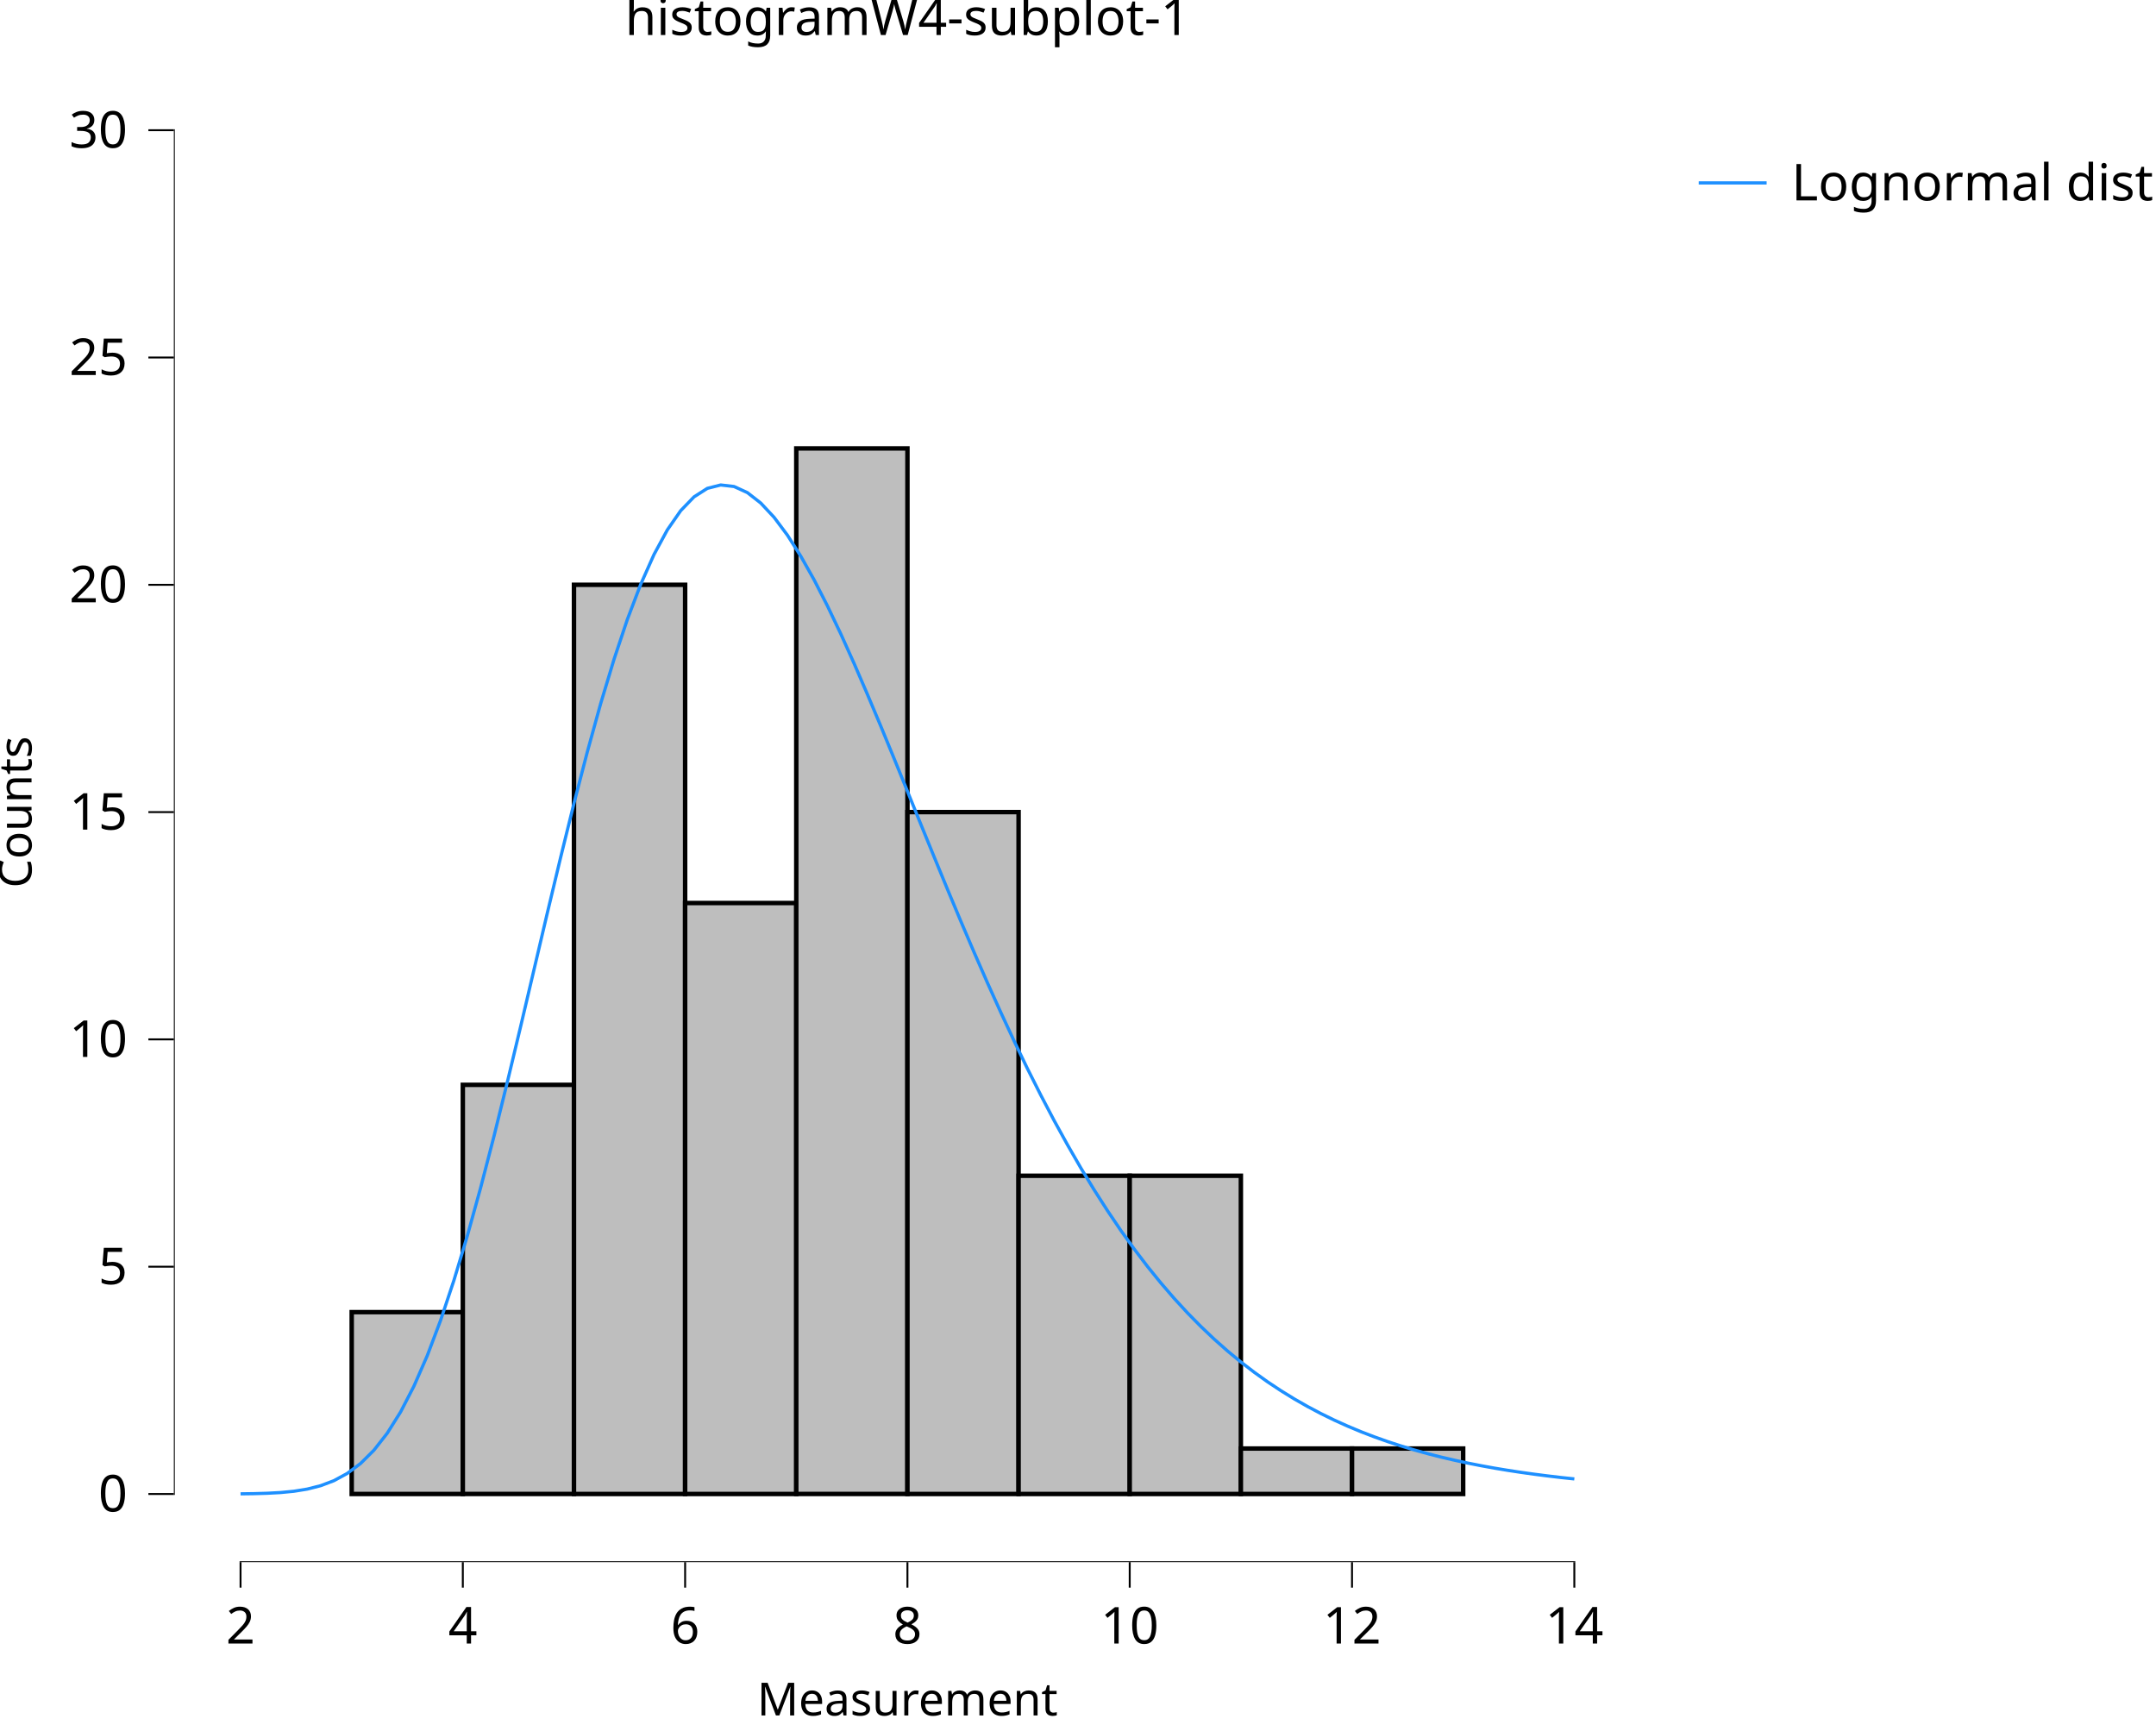
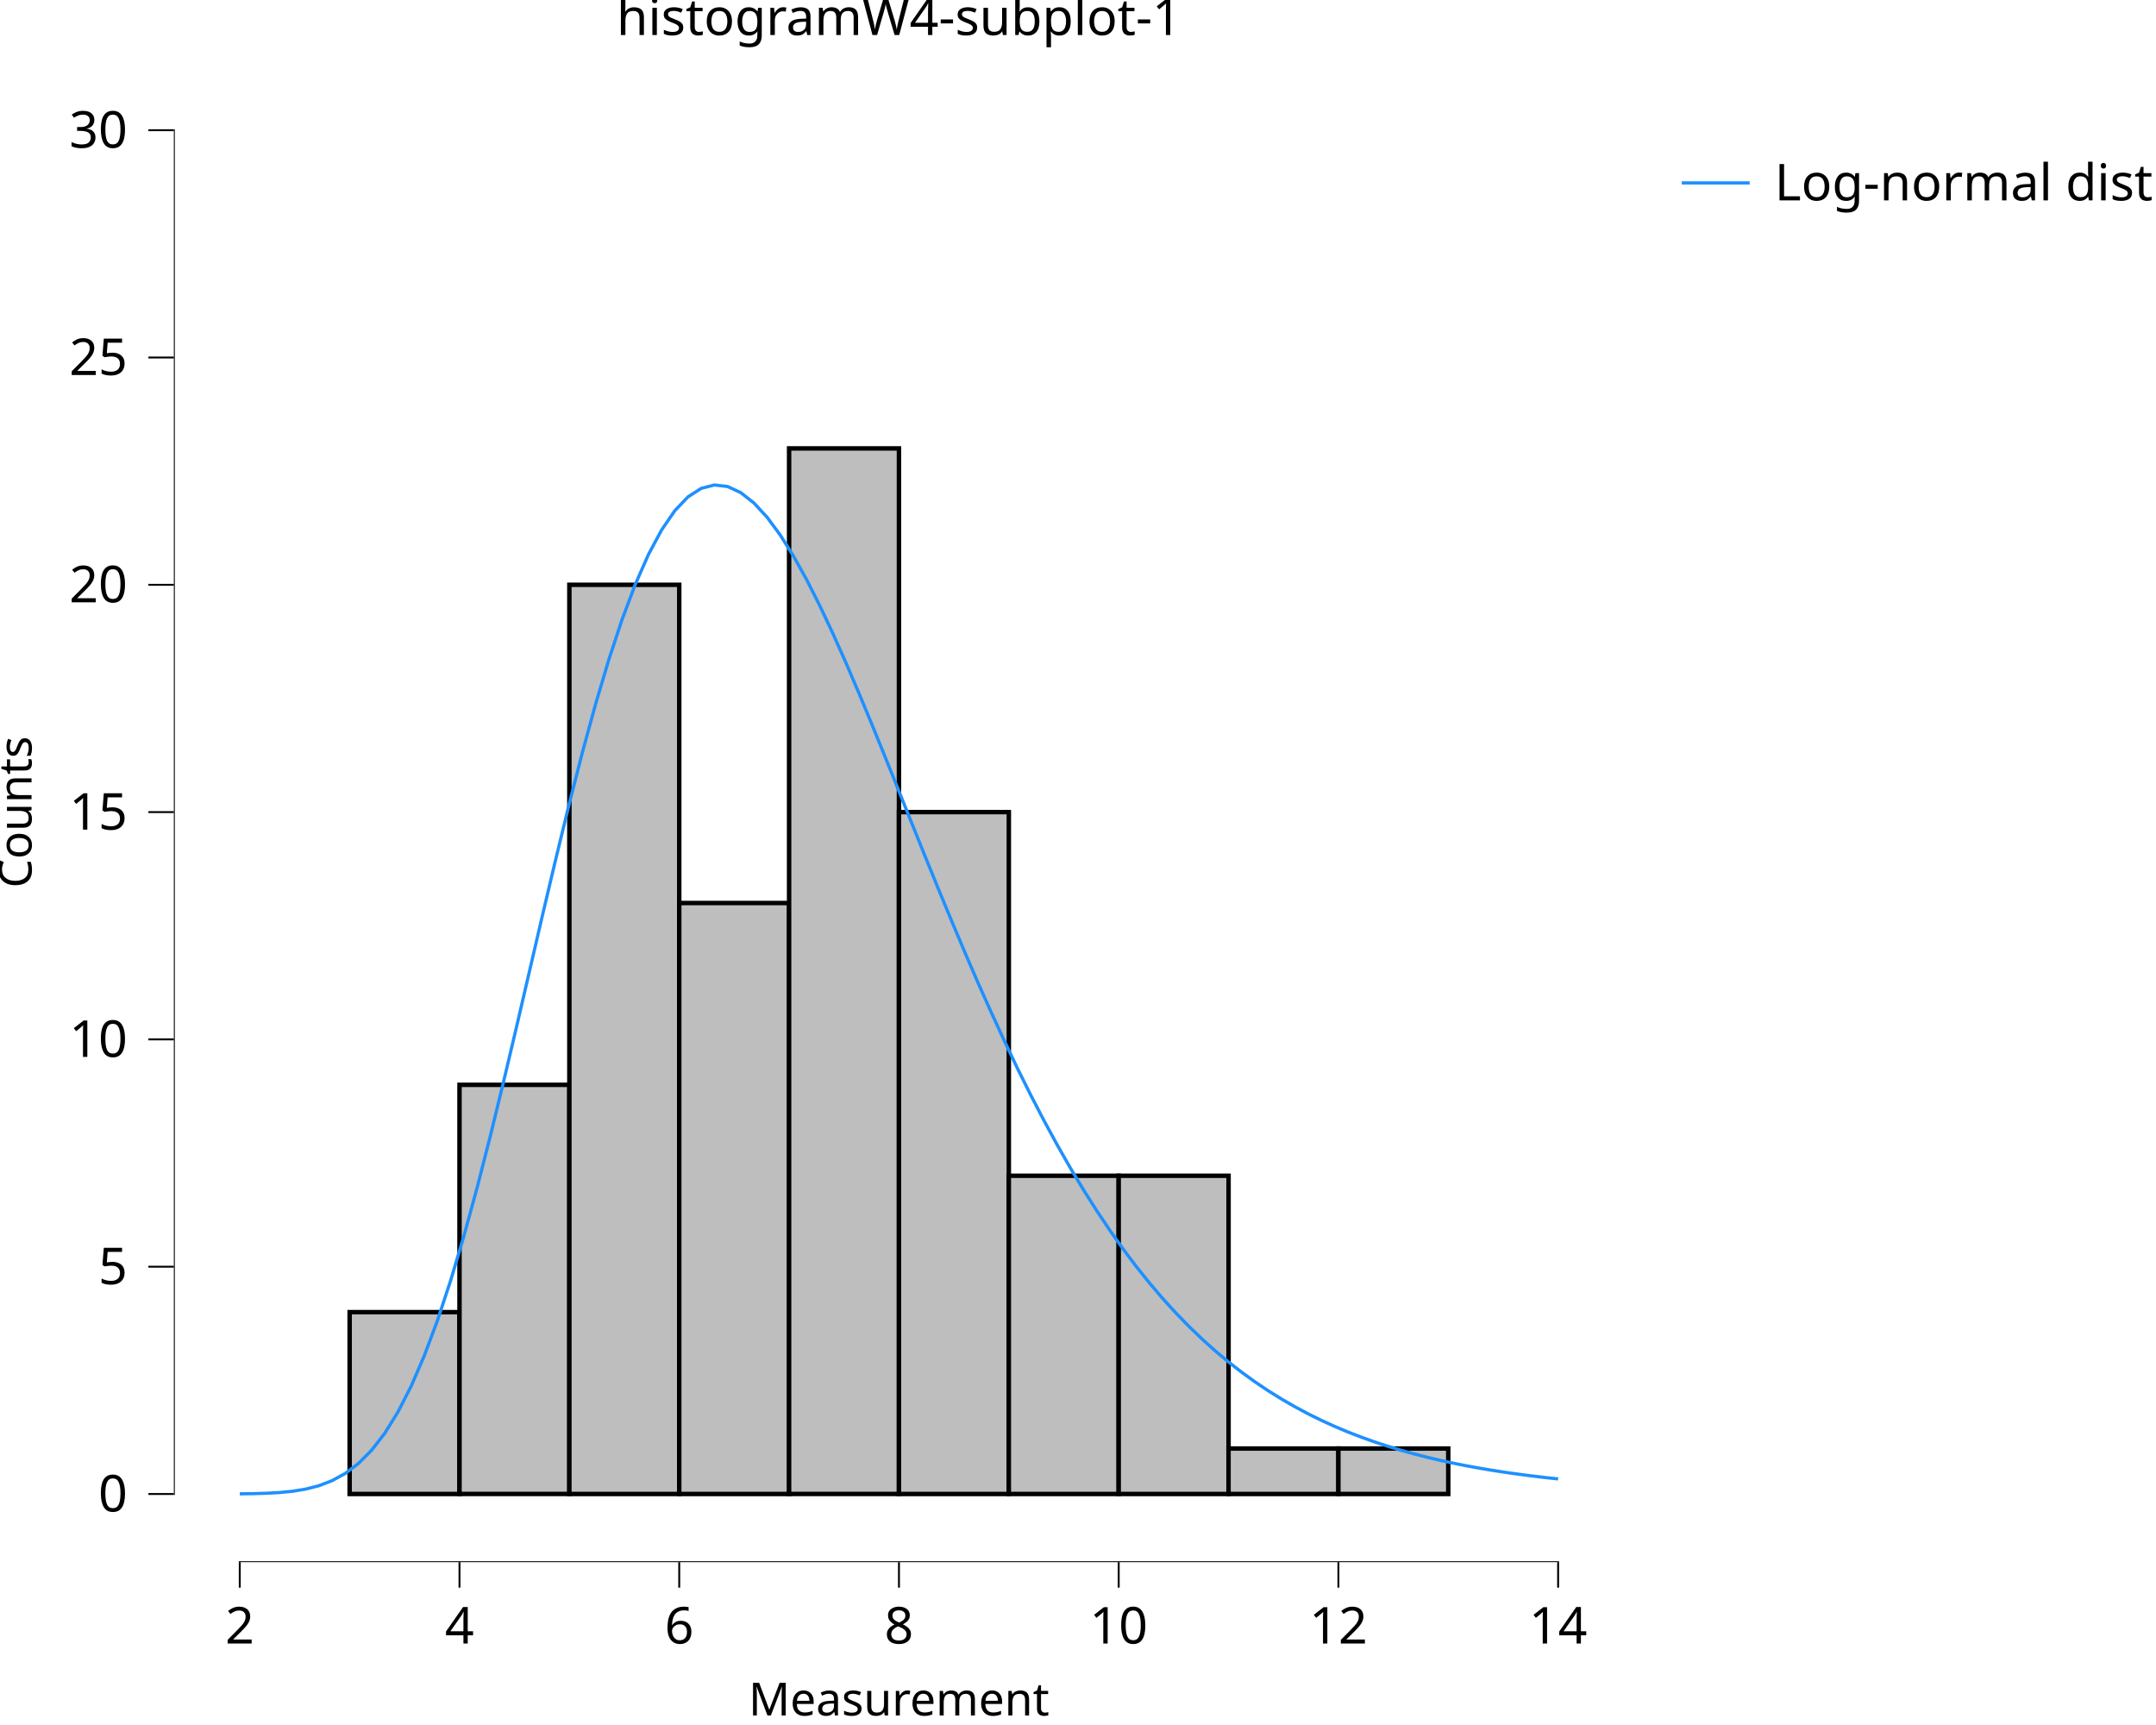
<svg xmlns="http://www.w3.org/2000/svg" class="svglite" data-engine-version="2.0" width="720.00pt" height="576.00pt" viewBox="0 0 720.00 576.00">
  <defs>
    <style type="text/css">
    .svglite line, .svglite polyline, .svglite polygon, .svglite path, .svglite rect, .svglite circle {
      fill: none;
      stroke: #000000;
      stroke-linecap: round;
      stroke-linejoin: round;
      stroke-miterlimit: 10.00;
    }
  </style>
  </defs>
  <rect width="100%" height="100%" style="stroke: none; fill: #FFFFFF;" />
  <defs>
    <clipPath id="cpMC4wMHw3MjAuMDB8MC4wMHw1NzYuMDA=">
      <rect x="0.00" y="0.00" width="720.00" height="576.00" />
    </clipPath>
  </defs>
  <g clip-path="url(#cpMC4wMHw3MjAuMDB8MC4wMHw1NzYuMDA=)">
    <rect x="0.00" y="0.00" width="720.00" height="576.00" style="stroke-width: 10.67; stroke: none;" />
  </g>
  <defs>
-     <clipPath id="cpNTguMDZ8NTQ4LjAyfDIwLjcxfDUyMS42Mw==">
-       <rect x="58.06" y="20.71" width="489.96" height="500.92" />
+     <clipPath id="cpNTguMDZ8NTQyLjM2fDIwLjcxfDUyMS42Mw==">
+       <rect x="58.06" y="20.71" width="484.30" height="500.92" />
    </clipPath>
  </defs>
-   <g clip-path="url(#cpNTguMDZ8NTQ4LjAyfDIwLjcxfDUyMS42Mw==)">
-     <rect x="58.06" y="20.71" width="489.96" height="500.92" style="stroke-width: 10.67; stroke: none;" />
-     <rect x="80.33" y="498.86" width="37.12" height="0.00" style="stroke-width: 1.49; stroke-linecap: butt; stroke-linejoin: miter; fill: #BEBEBE;" />
-     <rect x="117.45" y="438.14" width="37.12" height="60.72" style="stroke-width: 1.49; stroke-linecap: butt; stroke-linejoin: miter; fill: #BEBEBE;" />
-     <rect x="154.56" y="362.24" width="37.12" height="136.61" style="stroke-width: 1.49; stroke-linecap: butt; stroke-linejoin: miter; fill: #BEBEBE;" />
-     <rect x="191.68" y="195.27" width="37.12" height="303.59" style="stroke-width: 1.49; stroke-linecap: butt; stroke-linejoin: miter; fill: #BEBEBE;" />
-     <rect x="228.80" y="301.53" width="37.12" height="197.33" style="stroke-width: 1.49; stroke-linecap: butt; stroke-linejoin: miter; fill: #BEBEBE;" />
-     <rect x="265.92" y="149.73" width="37.12" height="349.12" style="stroke-width: 1.49; stroke-linecap: butt; stroke-linejoin: miter; fill: #BEBEBE;" />
-     <rect x="303.04" y="271.17" width="37.12" height="227.69" style="stroke-width: 1.49; stroke-linecap: butt; stroke-linejoin: miter; fill: #BEBEBE;" />
-     <rect x="340.16" y="392.60" width="37.12" height="106.26" style="stroke-width: 1.49; stroke-linecap: butt; stroke-linejoin: miter; fill: #BEBEBE;" />
-     <rect x="377.27" y="392.60" width="37.12" height="106.26" style="stroke-width: 1.49; stroke-linecap: butt; stroke-linejoin: miter; fill: #BEBEBE;" />
-     <rect x="414.39" y="483.68" width="37.12" height="15.18" style="stroke-width: 1.49; stroke-linecap: butt; stroke-linejoin: miter; fill: #BEBEBE;" />
-     <rect x="451.51" y="483.68" width="37.12" height="15.18" style="stroke-width: 1.49; stroke-linecap: butt; stroke-linejoin: miter; fill: #BEBEBE;" />
-     <rect x="488.63" y="498.86" width="37.12" height="0.00" style="stroke-width: 1.49; stroke-linecap: butt; stroke-linejoin: miter; fill: #BEBEBE;" />
-     <line x1="80.01" y1="521.63" x2="526.07" y2="521.63" style="stroke-width: 0.64; stroke-linecap: butt;" />
+   <g clip-path="url(#cpNTguMDZ8NTQyLjM2fDIwLjcxfDUyMS42Mw==)">
+     <rect x="58.06" y="20.71" width="484.30" height="500.92" style="stroke-width: 10.67; stroke: none;" />
+     <rect x="80.07" y="498.86" width="36.69" height="0.00" style="stroke-width: 1.49; stroke-linecap: butt; stroke-linejoin: miter; fill: #BEBEBE;" />
+     <rect x="116.76" y="438.14" width="36.69" height="60.72" style="stroke-width: 1.49; stroke-linecap: butt; stroke-linejoin: miter; fill: #BEBEBE;" />
+     <rect x="153.45" y="362.24" width="36.69" height="136.61" style="stroke-width: 1.49; stroke-linecap: butt; stroke-linejoin: miter; fill: #BEBEBE;" />
+     <rect x="190.14" y="195.27" width="36.69" height="303.59" style="stroke-width: 1.49; stroke-linecap: butt; stroke-linejoin: miter; fill: #BEBEBE;" />
+     <rect x="226.83" y="301.53" width="36.69" height="197.33" style="stroke-width: 1.49; stroke-linecap: butt; stroke-linejoin: miter; fill: #BEBEBE;" />
+     <rect x="263.52" y="149.73" width="36.69" height="349.12" style="stroke-width: 1.49; stroke-linecap: butt; stroke-linejoin: miter; fill: #BEBEBE;" />
+     <rect x="300.21" y="271.17" width="36.69" height="227.69" style="stroke-width: 1.49; stroke-linecap: butt; stroke-linejoin: miter; fill: #BEBEBE;" />
+     <rect x="336.90" y="392.60" width="36.69" height="106.26" style="stroke-width: 1.49; stroke-linecap: butt; stroke-linejoin: miter; fill: #BEBEBE;" />
+     <rect x="373.59" y="392.60" width="36.69" height="106.26" style="stroke-width: 1.49; stroke-linecap: butt; stroke-linejoin: miter; fill: #BEBEBE;" />
+     <rect x="410.27" y="483.68" width="36.69" height="15.18" style="stroke-width: 1.49; stroke-linecap: butt; stroke-linejoin: miter; fill: #BEBEBE;" />
+     <rect x="446.96" y="483.68" width="36.69" height="15.18" style="stroke-width: 1.49; stroke-linecap: butt; stroke-linejoin: miter; fill: #BEBEBE;" />
+     <rect x="483.65" y="498.86" width="36.69" height="0.00" style="stroke-width: 1.49; stroke-linecap: butt; stroke-linejoin: miter; fill: #BEBEBE;" />
+     <line x1="79.75" y1="521.63" x2="520.66" y2="521.63" style="stroke-width: 0.64; stroke-linecap: butt;" />
    <line x1="58.06" y1="499.18" x2="58.06" y2="43.16" style="stroke-width: 0.64; stroke-linecap: butt;" />
-     <polyline points="80.33,498.81 84.78,498.75 89.24,498.62 93.69,498.38 98.14,497.95 102.60,497.23 107.05,496.10 111.51,494.42 115.96,492.00 120.42,488.67 124.87,484.25 129.32,478.57 133.78,471.47 138.23,462.86 142.69,452.66 147.14,440.87 151.59,427.52 156.05,412.72 160.50,396.63 164.96,379.43 169.41,361.38 173.87,342.75 178.32,323.82 182.77,304.90 187.23,286.28 191.68,268.24 196.14,251.05 200.59,234.96 205.05,220.17 209.50,206.85 213.95,195.15 218.41,185.15 222.86,176.94 227.32,170.52 231.77,165.91 236.22,163.07 240.68,161.94 245.13,162.45 249.59,164.49 254.04,167.96 258.50,172.73 262.95,178.68 267.40,185.68 271.86,193.59 276.31,202.29 280.77,211.64 285.22,221.53 289.67,231.84 294.13,242.45 298.58,253.27 303.04,264.21 307.49,275.18 311.95,286.11 316.40,296.92 320.85,307.57 325.31,318.01 329.76,328.18 334.22,338.06 338.67,347.62 343.12,356.84 347.58,365.69 352.03,374.17 356.49,382.27 360.94,389.99 365.40,397.32 369.85,404.27 374.30,410.85 378.76,417.05 383.21,422.90 387.67,428.40 392.12,433.56 396.57,438.40 401.03,442.93 405.48,447.16 409.94,451.11 414.39,454.79 418.85,458.22 423.30,461.41 427.75,464.36 432.21,467.11 436.66,469.65 441.12,472.01 445.57,474.19 450.03,476.20 454.48,478.06 458.93,479.77 463.39,481.36 467.84,482.81 472.30,484.16 476.75,485.39 481.20,486.53 485.66,487.57 490.11,488.53 494.57,489.41 499.02,490.22 503.48,490.96 507.93,491.64 512.38,492.26 516.84,492.83 521.29,493.36 525.75,493.83 " style="stroke-width: 1.07; stroke: #1E90FF; stroke-linecap: butt;" />
-     <rect x="58.06" y="20.71" width="489.96" height="500.92" style="stroke-width: 0.00; stroke: none;" />
+     <polyline points="80.07,498.81 84.47,498.75 88.88,498.62 93.28,498.38 97.68,497.95 102.08,497.23 106.49,496.10 110.89,494.42 115.29,492.00 119.70,488.67 124.10,484.25 128.50,478.57 132.90,471.47 137.31,462.86 141.71,452.66 146.11,440.87 150.51,427.52 154.92,412.72 159.32,396.63 163.72,379.43 168.12,361.38 172.53,342.75 176.93,323.82 181.33,304.90 185.74,286.28 190.14,268.24 194.54,251.05 198.94,234.96 203.35,220.17 207.75,206.85 212.15,195.15 216.55,185.15 220.96,176.94 225.36,170.52 229.76,165.91 234.17,163.07 238.57,161.94 242.97,162.45 247.37,164.49 251.78,167.96 256.18,172.73 260.58,178.68 264.98,185.68 269.39,193.59 273.79,202.29 278.19,211.64 282.60,221.53 287.00,231.84 291.40,242.45 295.80,253.27 300.21,264.21 304.61,275.18 309.01,286.11 313.41,296.92 317.82,307.57 322.22,318.01 326.62,328.18 331.03,338.06 335.43,347.62 339.83,356.84 344.23,365.69 348.64,374.17 353.04,382.27 357.44,389.99 361.84,397.32 366.25,404.27 370.65,410.85 375.05,417.05 379.46,422.90 383.86,428.40 388.26,433.56 392.66,438.40 397.07,442.93 401.47,447.16 405.87,451.11 410.27,454.79 414.68,458.22 419.08,461.41 423.48,464.36 427.89,467.11 432.29,469.65 436.69,472.01 441.09,474.19 445.50,476.20 449.90,478.06 454.30,479.77 458.70,481.36 463.11,482.81 467.51,484.16 471.91,485.39 476.32,486.53 480.72,487.57 485.12,488.53 489.52,489.41 493.93,490.22 498.33,490.96 502.73,491.64 507.13,492.26 511.54,492.83 515.94,493.36 520.34,493.83 " style="stroke-width: 1.07; stroke: #1E90FF; stroke-linecap: butt;" />
+     <rect x="58.06" y="20.71" width="484.30" height="500.92" style="stroke-width: 0.00; stroke: none;" />
  </g>
  <g clip-path="url(#cpMC4wMHw3MjAuMDB8MC4wMHw1NzYuMDA=)">
    <polyline points="58.06,521.63 58.06,20.71 " style="stroke-width: 0.00; stroke: none; stroke-linecap: butt;" />
    <text x="42.58" y="504.71" text-anchor="end" style="font-size: 17.00px; font-family: sans;" textLength="9.46px" lengthAdjust="spacingAndGlyphs">0</text>
    <text x="42.58" y="428.81" text-anchor="end" style="font-size: 17.00px; font-family: sans;" textLength="9.46px" lengthAdjust="spacingAndGlyphs">5</text>
    <text x="42.58" y="352.91" text-anchor="end" style="font-size: 17.00px; font-family: sans;" textLength="18.91px" lengthAdjust="spacingAndGlyphs">10</text>
    <text x="42.58" y="277.02" text-anchor="end" style="font-size: 17.00px; font-family: sans;" textLength="18.91px" lengthAdjust="spacingAndGlyphs">15</text>
    <text x="42.58" y="201.12" text-anchor="end" style="font-size: 17.00px; font-family: sans;" textLength="18.91px" lengthAdjust="spacingAndGlyphs">20</text>
    <text x="42.58" y="125.22" text-anchor="end" style="font-size: 17.00px; font-family: sans;" textLength="18.91px" lengthAdjust="spacingAndGlyphs">25</text>
    <text x="42.58" y="49.33" text-anchor="end" style="font-size: 17.00px; font-family: sans;" textLength="18.91px" lengthAdjust="spacingAndGlyphs">30</text>
    <polyline points="49.55,498.86 58.06,498.86 " style="stroke-width: 0.64; stroke-linecap: butt;" />
    <polyline points="49.55,422.96 58.06,422.96 " style="stroke-width: 0.64; stroke-linecap: butt;" />
    <polyline points="49.55,347.06 58.06,347.06 " style="stroke-width: 0.64; stroke-linecap: butt;" />
    <polyline points="49.55,271.17 58.06,271.17 " style="stroke-width: 0.64; stroke-linecap: butt;" />
    <polyline points="49.55,195.27 58.06,195.27 " style="stroke-width: 0.64; stroke-linecap: butt;" />
    <polyline points="49.55,119.37 58.06,119.37 " style="stroke-width: 0.64; stroke-linecap: butt;" />
    <polyline points="49.55,43.48 58.06,43.48 " style="stroke-width: 0.64; stroke-linecap: butt;" />
-     <polyline points="58.06,521.63 548.02,521.63 " style="stroke-width: 0.00; stroke: none; stroke-linecap: butt;" />
-     <polyline points="80.33,530.13 80.33,521.63 " style="stroke-width: 0.64; stroke-linecap: butt;" />
-     <polyline points="154.56,530.13 154.56,521.63 " style="stroke-width: 0.64; stroke-linecap: butt;" />
-     <polyline points="228.80,530.13 228.80,521.63 " style="stroke-width: 0.64; stroke-linecap: butt;" />
-     <polyline points="303.04,530.13 303.04,521.63 " style="stroke-width: 0.64; stroke-linecap: butt;" />
-     <polyline points="377.27,530.13 377.27,521.63 " style="stroke-width: 0.64; stroke-linecap: butt;" />
-     <polyline points="451.51,530.13 451.51,521.63 " style="stroke-width: 0.64; stroke-linecap: butt;" />
-     <polyline points="525.75,530.13 525.75,521.63 " style="stroke-width: 0.64; stroke-linecap: butt;" />
-     <text x="80.33" y="548.80" text-anchor="middle" style="font-size: 17.00px; font-family: sans;" textLength="9.46px" lengthAdjust="spacingAndGlyphs">2</text>
-     <text x="154.56" y="548.80" text-anchor="middle" style="font-size: 17.00px; font-family: sans;" textLength="9.46px" lengthAdjust="spacingAndGlyphs">4</text>
-     <text x="228.80" y="548.80" text-anchor="middle" style="font-size: 17.00px; font-family: sans;" textLength="9.46px" lengthAdjust="spacingAndGlyphs">6</text>
-     <text x="303.04" y="548.80" text-anchor="middle" style="font-size: 17.00px; font-family: sans;" textLength="9.46px" lengthAdjust="spacingAndGlyphs">8</text>
-     <text x="377.27" y="548.80" text-anchor="middle" style="font-size: 17.00px; font-family: sans;" textLength="18.91px" lengthAdjust="spacingAndGlyphs">10</text>
-     <text x="451.51" y="548.80" text-anchor="middle" style="font-size: 17.00px; font-family: sans;" textLength="18.91px" lengthAdjust="spacingAndGlyphs">12</text>
-     <text x="525.75" y="548.80" text-anchor="middle" style="font-size: 17.00px; font-family: sans;" textLength="18.91px" lengthAdjust="spacingAndGlyphs">14</text>
-     <text x="303.04" y="572.82" text-anchor="middle" style="font-size: 15.30px; font-family: sans;" textLength="93.56px" lengthAdjust="spacingAndGlyphs">Measurement</text>
+     <polyline points="58.06,521.63 542.36,521.63 " style="stroke-width: 0.00; stroke: none; stroke-linecap: butt;" />
+     <polyline points="80.07,530.13 80.07,521.63 " style="stroke-width: 0.64; stroke-linecap: butt;" />
+     <polyline points="153.45,530.13 153.45,521.63 " style="stroke-width: 0.64; stroke-linecap: butt;" />
+     <polyline points="226.83,530.13 226.83,521.63 " style="stroke-width: 0.64; stroke-linecap: butt;" />
+     <polyline points="300.21,530.13 300.21,521.63 " style="stroke-width: 0.64; stroke-linecap: butt;" />
+     <polyline points="373.59,530.13 373.59,521.63 " style="stroke-width: 0.64; stroke-linecap: butt;" />
+     <polyline points="446.96,530.13 446.96,521.63 " style="stroke-width: 0.64; stroke-linecap: butt;" />
+     <polyline points="520.34,530.13 520.34,521.63 " style="stroke-width: 0.64; stroke-linecap: butt;" />
+     <text x="80.07" y="548.80" text-anchor="middle" style="font-size: 17.00px; font-family: sans;" textLength="9.46px" lengthAdjust="spacingAndGlyphs">2</text>
+     <text x="153.45" y="548.80" text-anchor="middle" style="font-size: 17.00px; font-family: sans;" textLength="9.46px" lengthAdjust="spacingAndGlyphs">4</text>
+     <text x="226.83" y="548.80" text-anchor="middle" style="font-size: 17.00px; font-family: sans;" textLength="9.46px" lengthAdjust="spacingAndGlyphs">6</text>
+     <text x="300.21" y="548.80" text-anchor="middle" style="font-size: 17.00px; font-family: sans;" textLength="9.46px" lengthAdjust="spacingAndGlyphs">8</text>
+     <text x="373.59" y="548.80" text-anchor="middle" style="font-size: 17.00px; font-family: sans;" textLength="18.91px" lengthAdjust="spacingAndGlyphs">10</text>
+     <text x="446.96" y="548.80" text-anchor="middle" style="font-size: 17.00px; font-family: sans;" textLength="18.91px" lengthAdjust="spacingAndGlyphs">12</text>
+     <text x="520.34" y="548.80" text-anchor="middle" style="font-size: 17.00px; font-family: sans;" textLength="18.91px" lengthAdjust="spacingAndGlyphs">14</text>
+     <text x="300.21" y="572.82" text-anchor="middle" style="font-size: 15.30px; font-family: sans;" textLength="93.56px" lengthAdjust="spacingAndGlyphs">Measurement</text>
    <text transform="translate(10.53,271.17) rotate(-90)" text-anchor="middle" style="font-size: 15.30px; font-family: sans;" textLength="48.49px" lengthAdjust="spacingAndGlyphs">Counts</text>
-     <rect x="558.98" y="20.71" width="161.02" height="60.01" style="stroke-width: 0.75; stroke: none;" />
-     <rect x="558.98" y="20.71" width="161.02" height="60.01" style="stroke-width: 10.67; stroke: none;" />
-     <rect x="564.46" y="46.90" width="28.35" height="28.35" style="stroke-width: 10.67; stroke: none;" />
-     <line x1="567.29" y1="61.07" x2="589.97" y2="61.07" style="stroke-width: 1.07; stroke: #1E90FF; stroke-linecap: butt;" />
-     <text x="598.28" y="66.92" style="font-size: 17.00px; font-family: sans;" textLength="116.24px" lengthAdjust="spacingAndGlyphs">Lognormal dist.</text>
-     <text x="303.04" y="11.70" text-anchor="middle" style="font-size: 17.00px; font-family: sans;" textLength="175.76px" lengthAdjust="spacingAndGlyphs">histogramW4-subplot-1</text>
+     <rect x="553.31" y="20.71" width="166.69" height="60.01" style="stroke-width: 0.75; stroke: none;" />
+     <rect x="553.31" y="20.71" width="166.69" height="60.01" style="stroke-width: 10.67; stroke: none;" />
+     <rect x="558.79" y="46.90" width="28.35" height="28.35" style="stroke-width: 10.67; stroke: none;" />
+     <line x1="561.63" y1="61.07" x2="584.31" y2="61.07" style="stroke-width: 1.07; stroke: #1E90FF; stroke-linecap: butt;" />
+     <text x="592.62" y="66.92" style="font-size: 17.00px; font-family: sans;" textLength="121.90px" lengthAdjust="spacingAndGlyphs">Log-normal dist.</text>
+     <text x="300.21" y="11.70" text-anchor="middle" style="font-size: 17.00px; font-family: sans;" textLength="175.76px" lengthAdjust="spacingAndGlyphs">histogramW4-subplot-1</text>
  </g>
</svg>
